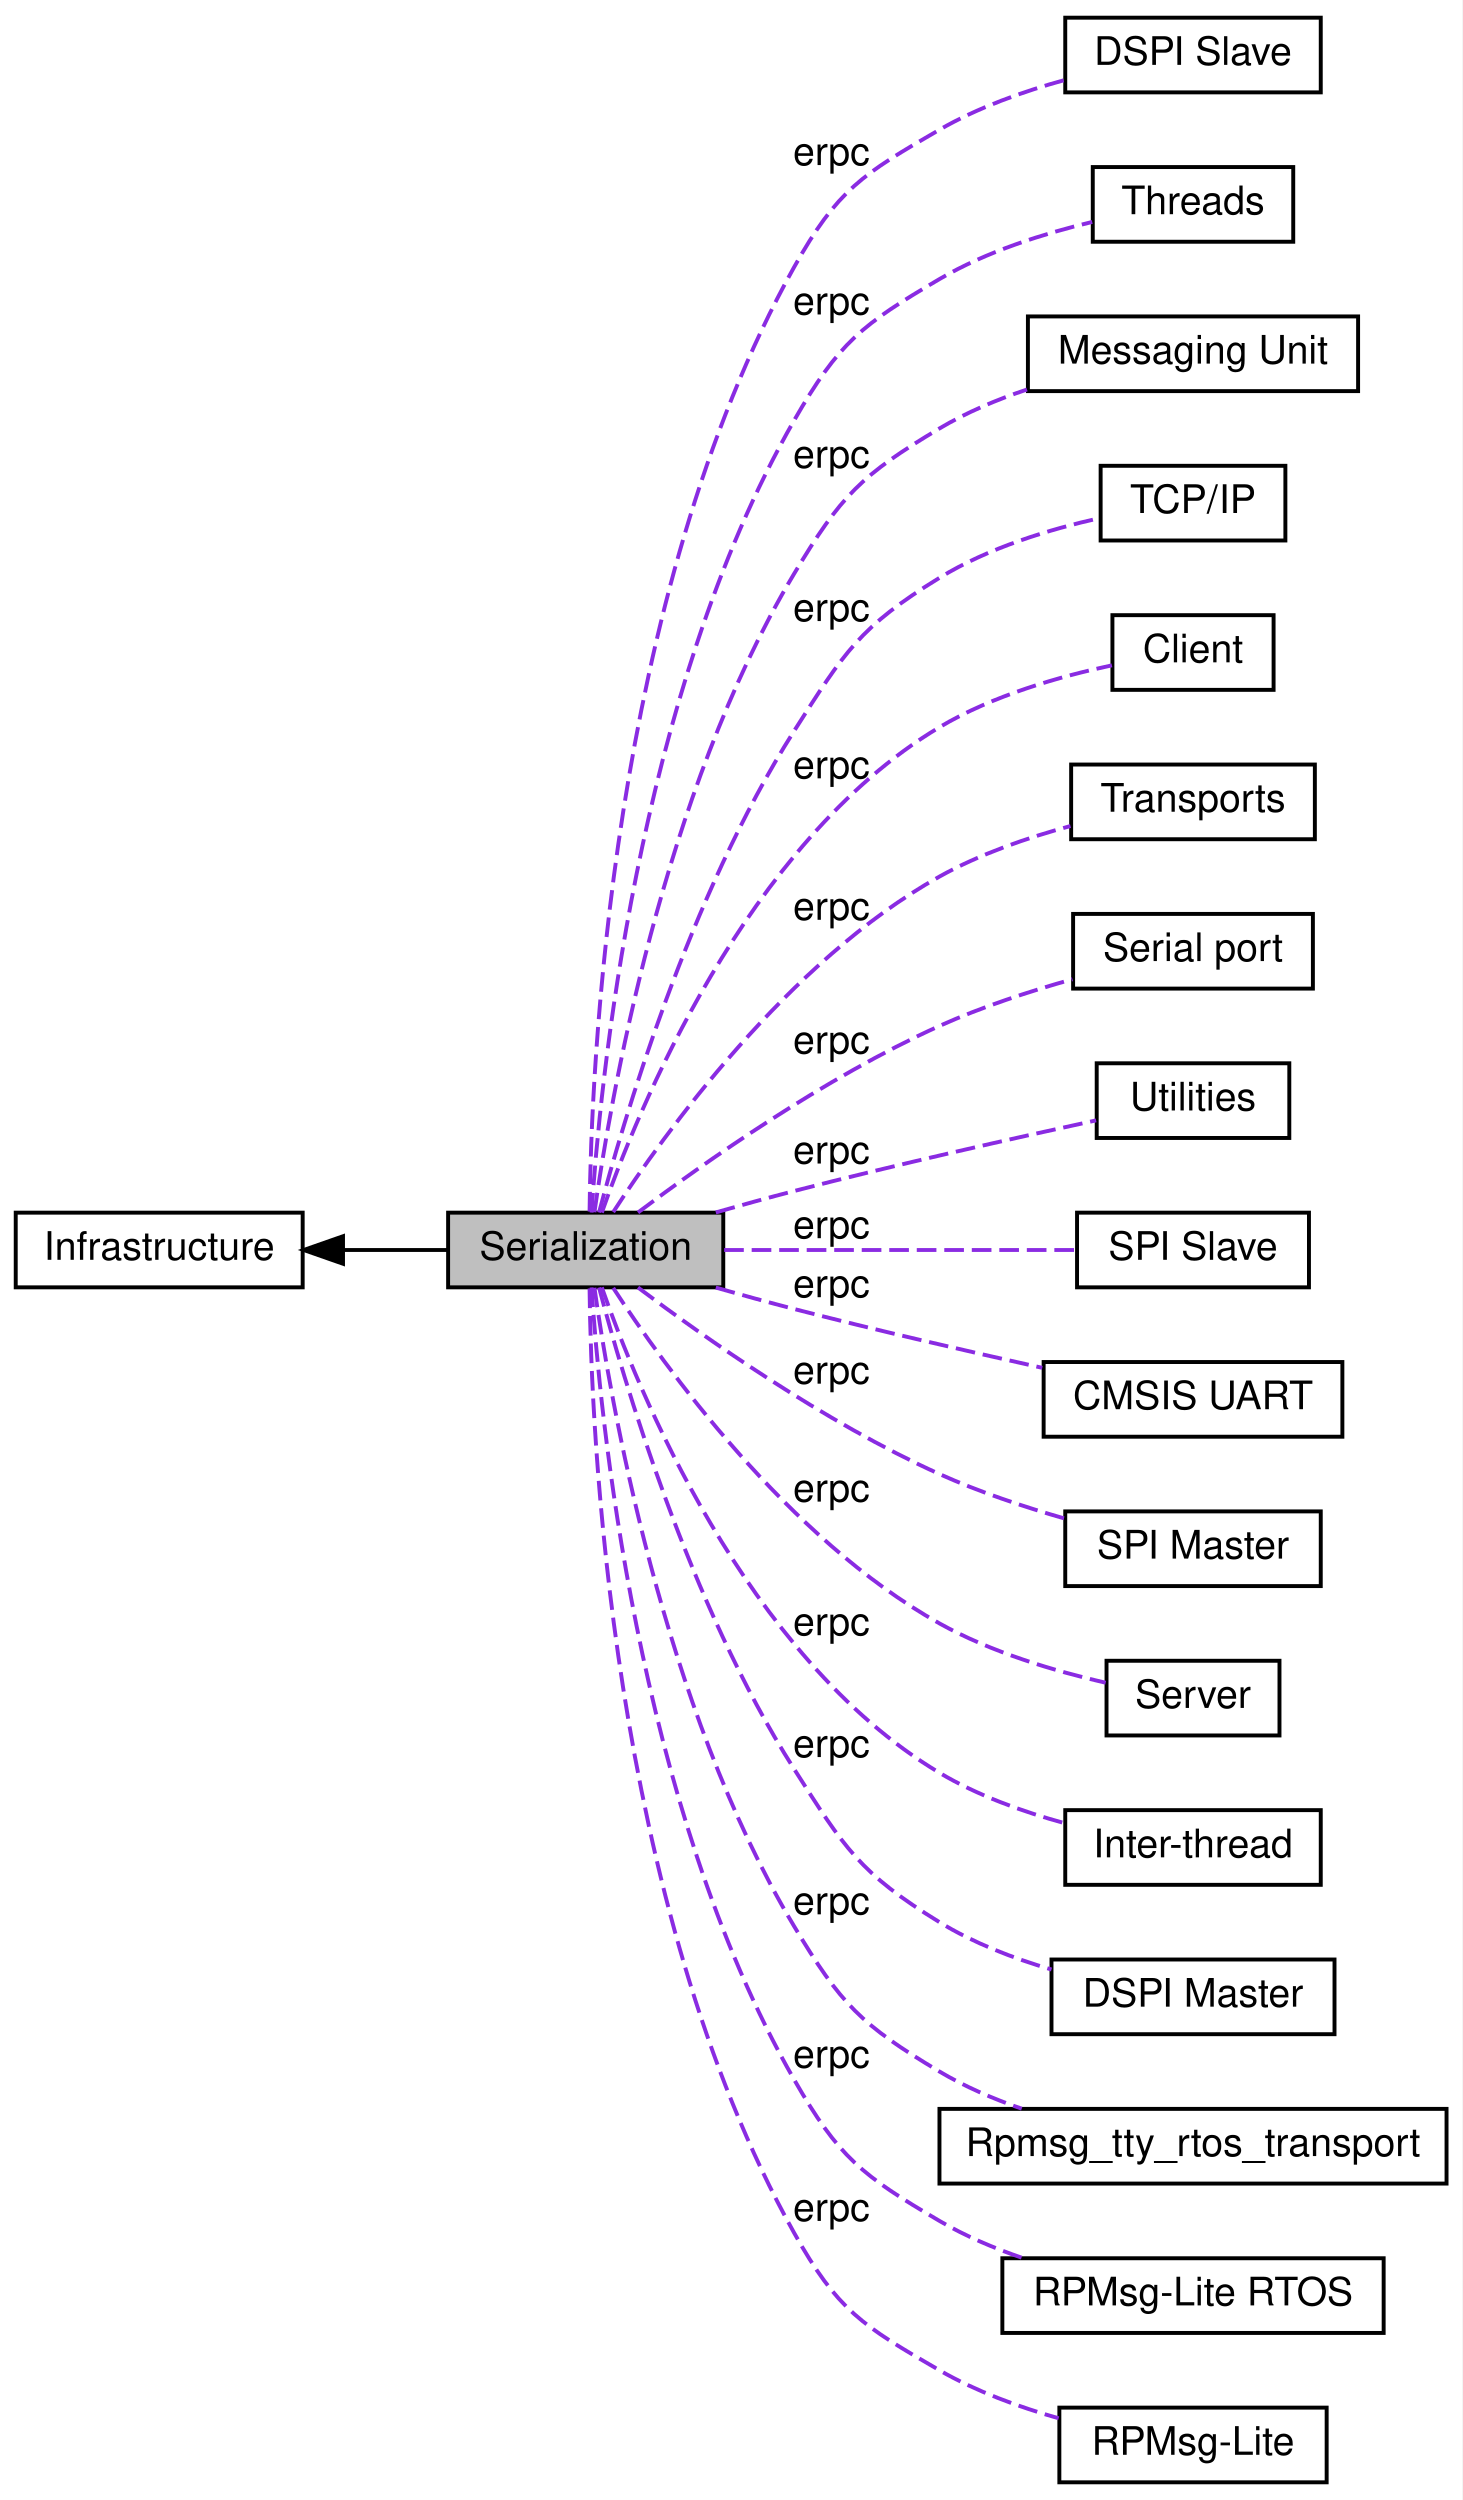
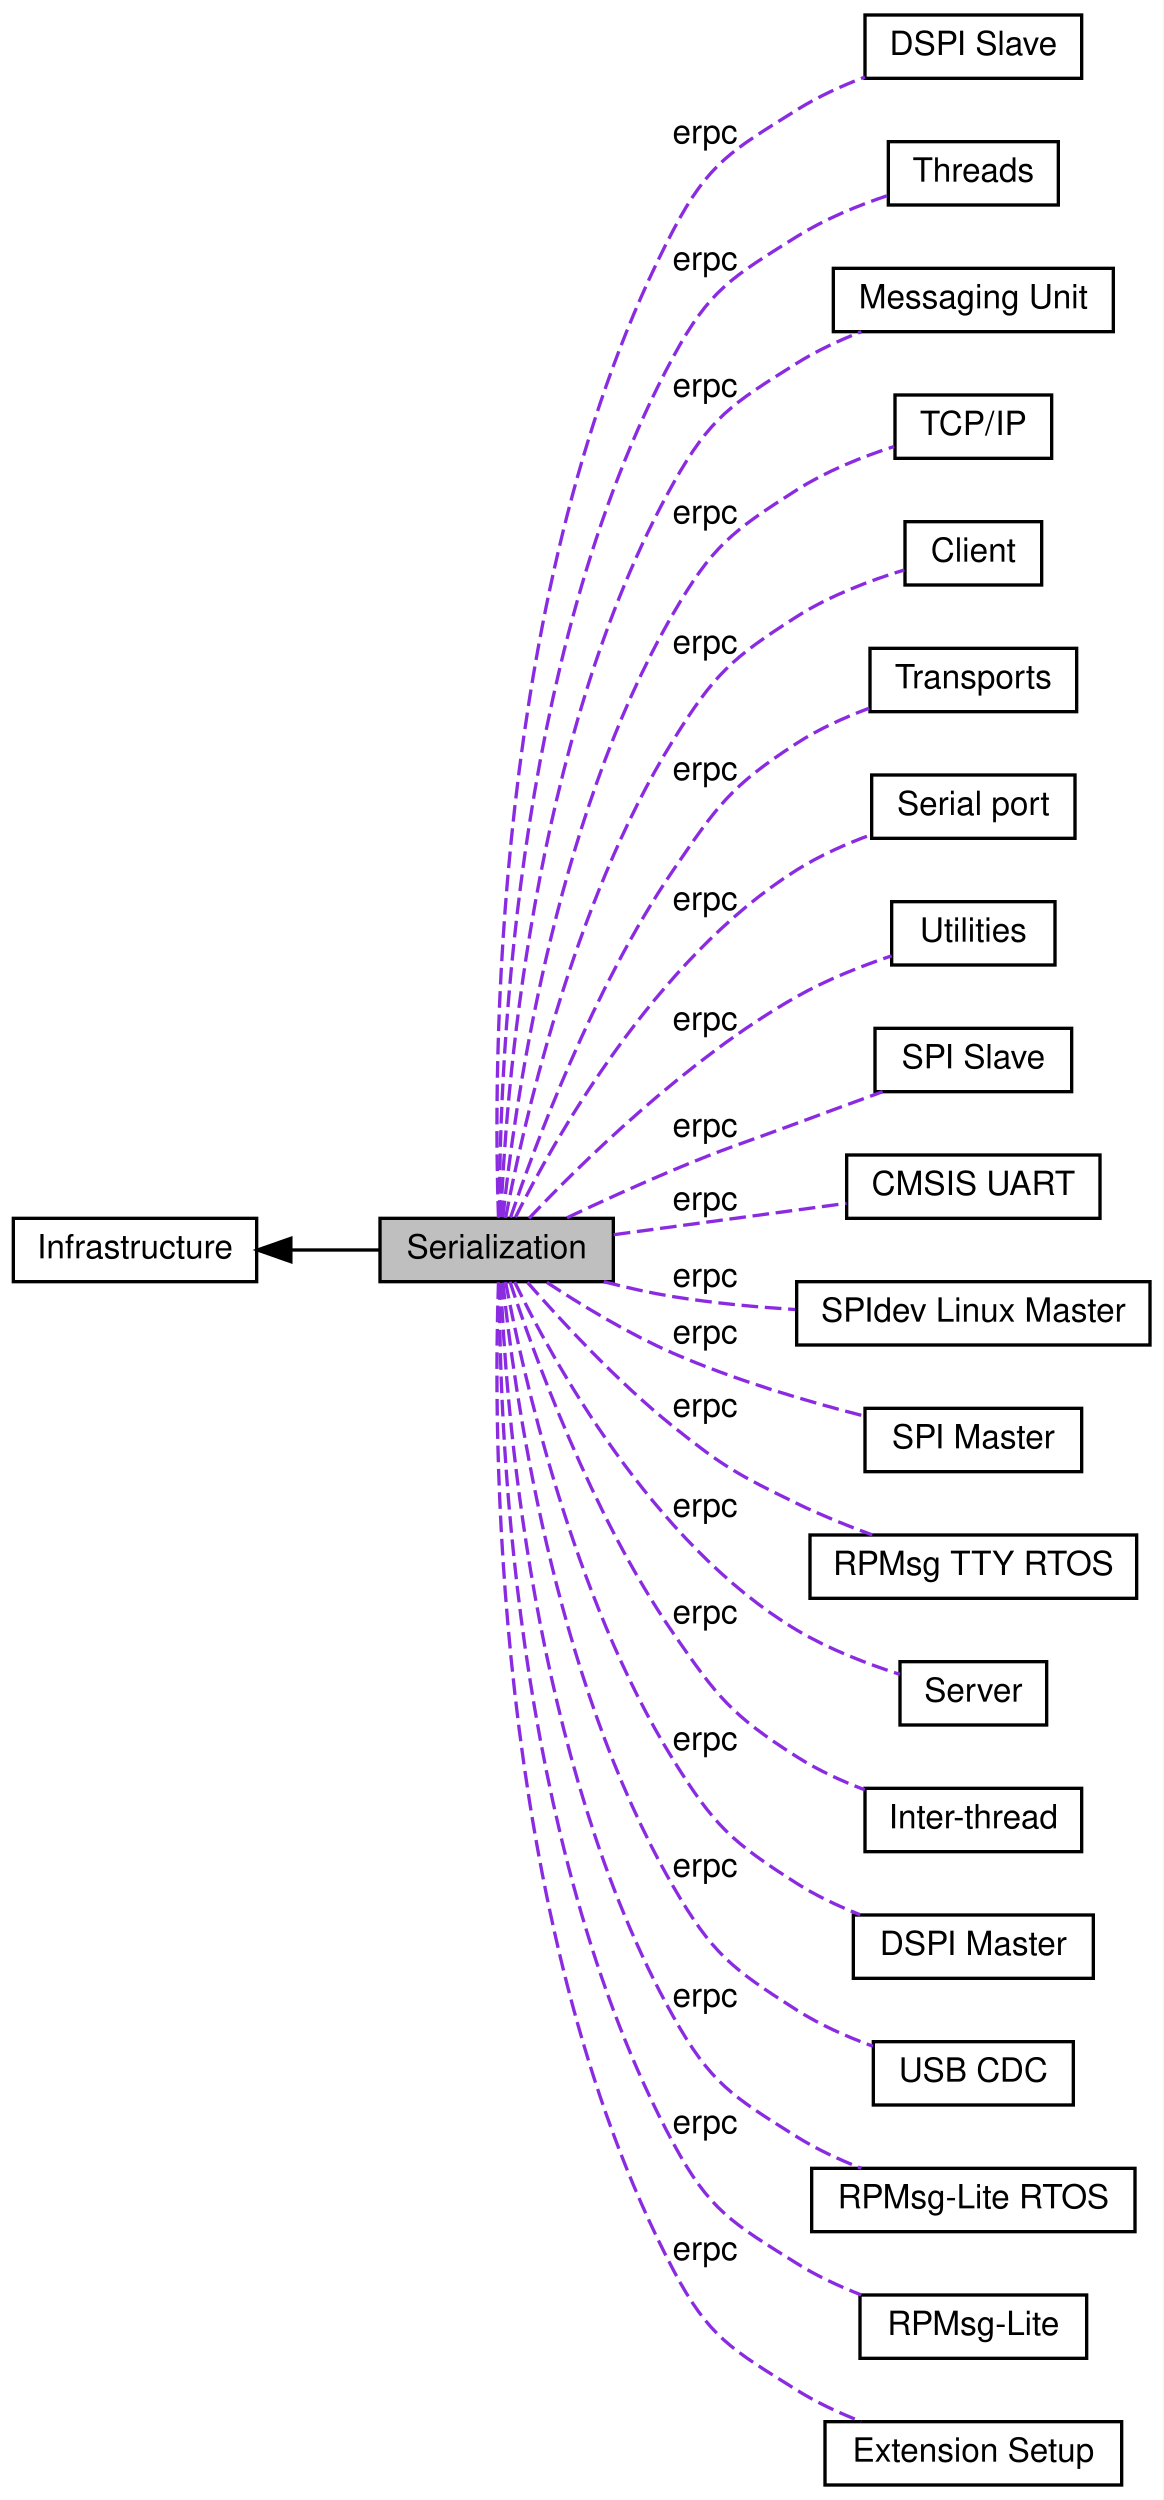
- <svg xmlns="http://www.w3.org/2000/svg" xmlns:xlink="http://www.w3.org/1999/xlink" width="372pt" height="636pt" viewBox="0.00 0.00 372.00 636.00">
-   <g id="graph0" class="graph" transform="scale(1 1) rotate(0) translate(4 632)">
-     <polygon fill="white" stroke="none" points="-4,4 -4,-632 368,-632 368,4 -4,4" />
+ <svg xmlns="http://www.w3.org/2000/svg" xmlns:xlink="http://www.w3.org/1999/xlink" width="349pt" height="750pt" viewBox="0.00 0.00 349.00 750.00">
+   <g id="graph0" class="graph" transform="scale(1 1) rotate(0) translate(4 746)">
+     <polygon fill="white" stroke="none" points="-4,4 -4,-746 345,-746 345,4 -4,4" />
    <g id="node1" class="node">
      <g id="a_node1">
        <a xlink:href="group__dspi__slave__transport.html" target="_top" xlink:title="Kinetis SDK DSPI slave driver transport. ">
-           <polygon fill="white" stroke="black" points="267,-608.5 267,-627.5 332,-627.5 332,-608.5 267,-608.5" />
-           <text text-anchor="middle" x="299.5" y="-615.5" font-family="Helvetica,sans-Serif" font-size="10.00">DSPI Slave</text>
+           <polygon fill="white" stroke="black" points="255.5,-722.5 255.5,-741.5 320.5,-741.5 320.5,-722.5 255.5,-722.5" />
+           <text text-anchor="middle" x="288" y="-729.5" font-family="Helvetica,sans-Serif" font-size="10.00">DSPI Slave</text>
        </a>
      </g>
    </g>
    <g id="node2" class="node">
      <g id="a_node2">
        <a xlink:href="group__port__threads.html" target="_top" xlink:title="Threading model. ">
-           <polygon fill="white" stroke="black" points="274,-570.5 274,-589.5 325,-589.5 325,-570.5 274,-570.5" />
-           <text text-anchor="middle" x="299.5" y="-577.5" font-family="Helvetica,sans-Serif" font-size="10.00">Threads</text>
+           <polygon fill="white" stroke="black" points="262.5,-684.5 262.5,-703.5 313.5,-703.5 313.5,-684.5 262.5,-684.5" />
+           <text text-anchor="middle" x="288" y="-691.5" font-family="Helvetica,sans-Serif" font-size="10.00">Threads</text>
        </a>
      </g>
    </g>
    <g id="node3" class="node">
      <g id="a_node3">
        <a xlink:href="group__mu__transport.html" target="_top" xlink:title="Messaging Unit transport. ">
-           <polygon fill="white" stroke="black" points="257.5,-532.5 257.5,-551.5 341.5,-551.5 341.5,-532.5 257.5,-532.5" />
-           <text text-anchor="middle" x="299.5" y="-539.5" font-family="Helvetica,sans-Serif" font-size="10.00">Messaging Unit</text>
+           <polygon fill="white" stroke="black" points="246,-646.5 246,-665.5 330,-665.5 330,-646.5 246,-646.5" />
+           <text text-anchor="middle" x="288" y="-653.5" font-family="Helvetica,sans-Serif" font-size="10.00">Messaging Unit</text>
        </a>
      </g>
    </g>
    <g id="node4" class="node">
      <g id="a_node4">
        <a xlink:href="group__tcp__transport.html" target="_top" xlink:title="Simple TCP/IP transport. ">
-           <polygon fill="white" stroke="black" points="276,-494.5 276,-513.5 323,-513.5 323,-494.5 276,-494.5" />
-           <text text-anchor="middle" x="299.5" y="-501.5" font-family="Helvetica,sans-Serif" font-size="10.00">TCP/IP</text>
+           <polygon fill="white" stroke="black" points="264.5,-608.5 264.5,-627.5 311.5,-627.5 311.5,-608.5 264.5,-608.5" />
+           <text text-anchor="middle" x="288" y="-615.5" font-family="Helvetica,sans-Serif" font-size="10.00">TCP/IP</text>
        </a>
      </g>
    </g>
    <g id="node5" class="node">
      <g id="a_node5">
        <a xlink:href="group__infra.html" target="_top" xlink:title="C++ core. ">
-           <polygon fill="white" stroke="black" points="0,-304.5 0,-323.5 73,-323.5 73,-304.5 0,-304.5" />
-           <text text-anchor="middle" x="36.5" y="-311.5" font-family="Helvetica,sans-Serif" font-size="10.00">Infrastructure</text>
-         </a>
-       </g>
-     </g>
-     <g id="node17" class="node">
-       <polygon fill="#bfbfbf" stroke="black" points="110,-304.5 110,-323.5 180,-323.5 180,-304.5 110,-304.5" />
-       <text text-anchor="middle" x="145" y="-311.5" font-family="Helvetica,sans-Serif" font-size="10.00">Serialization</text>
+           <polygon fill="white" stroke="black" points="0,-361.5 0,-380.5 73,-380.5 73,-361.5 0,-361.5" />
+           <text text-anchor="middle" x="36.5" y="-368.5" font-family="Helvetica,sans-Serif" font-size="10.00">Infrastructure</text>
+         </a>
+       </g>
+     </g>
+     <g id="node19" class="node">
+       <polygon fill="#bfbfbf" stroke="black" points="110,-361.5 110,-380.5 180,-380.5 180,-361.5 110,-361.5" />
+       <text text-anchor="middle" x="145" y="-368.5" font-family="Helvetica,sans-Serif" font-size="10.00">Serialization</text>
    </g>
    <g id="edge1" class="edge">
-       <path fill="none" stroke="black" d="M83.5,-314C92.383,-314 101.54,-314 109.957,-314" />
-       <polygon fill="black" stroke="black" points="83.259,-310.5 73.259,-314 83.259,-317.5 83.259,-310.5" />
+       <path fill="none" stroke="black" d="M83.5,-371C92.383,-371 101.54,-371 109.957,-371" />
+       <polygon fill="black" stroke="black" points="83.259,-367.5 73.259,-371 83.259,-374.5 83.259,-367.5" />
    </g>
    <g id="node6" class="node">
      <g id="a_node6">
        <a xlink:href="group__infra__client.html" target="_top" xlink:title="Client classes. ">
-           <polygon fill="white" stroke="black" points="279,-456.5 279,-475.5 320,-475.5 320,-456.5 279,-456.5" />
-           <text text-anchor="middle" x="299.5" y="-463.5" font-family="Helvetica,sans-Serif" font-size="10.00">Client</text>
+           <polygon fill="white" stroke="black" points="267.5,-570.5 267.5,-589.5 308.5,-589.5 308.5,-570.5 267.5,-570.5" />
+           <text text-anchor="middle" x="288" y="-577.5" font-family="Helvetica,sans-Serif" font-size="10.00">Client</text>
        </a>
      </g>
    </g>
    <g id="node7" class="node">
      <g id="a_node7">
        <a xlink:href="group__infra__transport.html" target="_top" xlink:title="Superclasses for building transports. ">
-           <polygon fill="white" stroke="black" points="268.5,-418.5 268.5,-437.5 330.5,-437.5 330.5,-418.5 268.5,-418.5" />
-           <text text-anchor="middle" x="299.5" y="-425.5" font-family="Helvetica,sans-Serif" font-size="10.00">Transports</text>
+           <polygon fill="white" stroke="black" points="257,-532.5 257,-551.5 319,-551.5 319,-532.5 257,-532.5" />
+           <text text-anchor="middle" x="288" y="-539.5" font-family="Helvetica,sans-Serif" font-size="10.00">Transports</text>
        </a>
      </g>
    </g>
    <g id="node8" class="node">
      <g id="a_node8">
        <a xlink:href="group__serial__transport.html" target="_top" xlink:title="POSIX and Win32 serial port transport. ">
-           <polygon fill="white" stroke="black" points="269,-380.5 269,-399.5 330,-399.5 330,-380.5 269,-380.5" />
-           <text text-anchor="middle" x="299.5" y="-387.5" font-family="Helvetica,sans-Serif" font-size="10.00">Serial port</text>
+           <polygon fill="white" stroke="black" points="257.5,-494.5 257.5,-513.5 318.5,-513.5 318.5,-494.5 257.5,-494.5" />
+           <text text-anchor="middle" x="288" y="-501.5" font-family="Helvetica,sans-Serif" font-size="10.00">Serial port</text>
        </a>
      </g>
    </g>
    <g id="node9" class="node">
      <g id="a_node9">
        <a xlink:href="group__infra__utility.html" target="_top" xlink:title="Utility code used by the infrastructure. ">
-           <polygon fill="white" stroke="black" points="275,-342.5 275,-361.5 324,-361.5 324,-342.5 275,-342.5" />
-           <text text-anchor="middle" x="299.5" y="-349.5" font-family="Helvetica,sans-Serif" font-size="10.00">Utilities</text>
+           <polygon fill="white" stroke="black" points="263.5,-456.5 263.5,-475.5 312.5,-475.5 312.5,-456.5 263.5,-456.5" />
+           <text text-anchor="middle" x="288" y="-463.5" font-family="Helvetica,sans-Serif" font-size="10.00">Utilities</text>
        </a>
      </g>
    </g>
    <g id="node10" class="node">
      <g id="a_node10">
        <a xlink:href="group__spi__slave__transport.html" target="_top" xlink:title="Kinetis SDK SPI slave driver transport. ">
-           <polygon fill="white" stroke="black" points="270,-304.5 270,-323.5 329,-323.5 329,-304.5 270,-304.5" />
-           <text text-anchor="middle" x="299.5" y="-311.5" font-family="Helvetica,sans-Serif" font-size="10.00">SPI Slave</text>
+           <polygon fill="white" stroke="black" points="258.5,-418.5 258.5,-437.5 317.5,-437.5 317.5,-418.5 258.5,-418.5" />
+           <text text-anchor="middle" x="288" y="-425.5" font-family="Helvetica,sans-Serif" font-size="10.00">SPI Slave</text>
        </a>
      </g>
    </g>
    <g id="node11" class="node">
      <g id="a_node11">
        <a xlink:href="group__uart__transport.html" target="_top" xlink:title="CMSIS UART driver transport. ">
-           <polygon fill="white" stroke="black" points="261.5,-266.5 261.5,-285.5 337.5,-285.5 337.5,-266.5 261.5,-266.5" />
-           <text text-anchor="middle" x="299.5" y="-273.5" font-family="Helvetica,sans-Serif" font-size="10.00">CMSIS UART</text>
+           <polygon fill="white" stroke="black" points="250,-380.5 250,-399.5 326,-399.5 326,-380.5 250,-380.5" />
+           <text text-anchor="middle" x="288" y="-387.5" font-family="Helvetica,sans-Serif" font-size="10.00">CMSIS UART</text>
        </a>
      </g>
    </g>
    <g id="node12" class="node">
      <g id="a_node12">
-         <a xlink:href="group__spi__master__transport.html" target="_top" xlink:title="Kinetis SDK SPI master driver transport. ">
-           <polygon fill="white" stroke="black" points="267,-228.5 267,-247.5 332,-247.5 332,-228.5 267,-228.5" />
-           <text text-anchor="middle" x="299.5" y="-235.5" font-family="Helvetica,sans-Serif" font-size="10.00">SPI Master</text>
+         <a xlink:href="group__spidev__master__transport.html" target="_top" xlink:title="SPIdev Linux transport. ">
+           <polygon fill="white" stroke="black" points="235,-342.5 235,-361.5 341,-361.5 341,-342.5 235,-342.5" />
+           <text text-anchor="middle" x="288" y="-349.5" font-family="Helvetica,sans-Serif" font-size="10.00">SPIdev Linux Master</text>
        </a>
      </g>
    </g>
    <g id="node13" class="node">
      <g id="a_node13">
-         <a xlink:href="group__infra__server.html" target="_top" xlink:title="Server classes. ">
-           <polygon fill="white" stroke="black" points="277.5,-190.5 277.5,-209.5 321.5,-209.5 321.5,-190.5 277.5,-190.5" />
-           <text text-anchor="middle" x="299.5" y="-197.5" font-family="Helvetica,sans-Serif" font-size="10.00">Server</text>
+         <a xlink:href="group__spi__master__transport.html" target="_top" xlink:title="Kinetis SDK SPI master driver transport. ">
+           <polygon fill="white" stroke="black" points="255.5,-304.5 255.5,-323.5 320.5,-323.5 320.5,-304.5 255.5,-304.5" />
+           <text text-anchor="middle" x="288" y="-311.5" font-family="Helvetica,sans-Serif" font-size="10.00">SPI Master</text>
        </a>
      </g>
    </g>
    <g id="node14" class="node">
      <g id="a_node14">
-         <a xlink:href="group__itbp__transport.html" target="_top" xlink:title="Simple inter-thread communications transport. ">
-           <polygon fill="white" stroke="black" points="267,-152.5 267,-171.5 332,-171.5 332,-152.5 267,-152.5" />
-           <text text-anchor="middle" x="299.5" y="-159.5" font-family="Helvetica,sans-Serif" font-size="10.00">Inter-thread</text>
+         <a xlink:href="group__rpmsg__tty__rtos__transport.html" target="_top" xlink:title="RPMsg TTY RTOS transport. ">
+           <polygon fill="white" stroke="black" points="239,-266.5 239,-285.5 337,-285.5 337,-266.5 239,-266.5" />
+           <text text-anchor="middle" x="288" y="-273.5" font-family="Helvetica,sans-Serif" font-size="10.00">RPMsg TTY RTOS</text>
        </a>
      </g>
    </g>
    <g id="node15" class="node">
      <g id="a_node15">
-         <a xlink:href="group__dspi__master__transport.html" target="_top" xlink:title="Kinetis SDK DSPI master driver transport. ">
-           <polygon fill="white" stroke="black" points="263.5,-114.5 263.5,-133.5 335.5,-133.5 335.5,-114.5 263.5,-114.5" />
-           <text text-anchor="middle" x="299.5" y="-121.5" font-family="Helvetica,sans-Serif" font-size="10.00">DSPI Master</text>
+         <a xlink:href="group__infra__server.html" target="_top" xlink:title="Server classes. ">
+           <polygon fill="white" stroke="black" points="266,-228.5 266,-247.5 310,-247.5 310,-228.5 266,-228.5" />
+           <text text-anchor="middle" x="288" y="-235.5" font-family="Helvetica,sans-Serif" font-size="10.00">Server</text>
        </a>
      </g>
    </g>
    <g id="node16" class="node">
      <g id="a_node16">
-         <a xlink:href="group__rpmsg__tty__rtos__transport.html" target="_top" xlink:title="Rpmsg_tty_rtos_transport">
-           <polygon fill="white" stroke="black" points="235,-76.5 235,-95.5 364,-95.5 364,-76.5 235,-76.5" />
-           <text text-anchor="middle" x="299.5" y="-83.5" font-family="Helvetica,sans-Serif" font-size="10.00">Rpmsg_tty_rtos_transport</text>
-         </a>
-       </g>
-     </g>
-     <g id="edge8" class="edge">
-       <path fill="none" stroke="blueviolet" stroke-dasharray="5,2" d="M145.988,-323.79C146.35,-358.776 151.111,-480.001 198,-564 209.033,-583.765 215.403,-587.671 235,-599 244.763,-604.644 256.357,-608.751 266.949,-611.671" />
-       <text text-anchor="middle" x="207.5" y="-590" font-family="Helvetica,sans-Serif" font-size="10.00">erpc</text>
-     </g>
-     <g id="edge6" class="edge">
-       <path fill="none" stroke="blueviolet" stroke-dasharray="5,2" d="M146.498,-323.518C148.491,-354.569 157.858,-454.949 198,-525 209.408,-544.907 215.218,-549.377 235,-561 246.906,-567.995 261.602,-572.607 273.858,-575.533" />
-       <text text-anchor="middle" x="207.5" y="-552" font-family="Helvetica,sans-Serif" font-size="10.00">erpc</text>
-     </g>
-     <g id="edge10" class="edge">
-       <path fill="none" stroke="blueviolet" stroke-dasharray="5,2" d="M147.228,-323.607C151.043,-350.819 164.507,-430.061 198,-486 209.947,-505.953 215.03,-511.082 235,-523 241.818,-527.069 249.574,-530.325 257.267,-532.91" />
-       <text text-anchor="middle" x="207.5" y="-513" font-family="Helvetica,sans-Serif" font-size="10.00">erpc</text>
-     </g>
-     <g id="edge17" class="edge">
-       <path fill="none" stroke="blueviolet" stroke-dasharray="5,2" d="M148.397,-323.541C154.347,-346.111 171.269,-404.036 198,-446 210.837,-466.152 214.646,-472.487 235,-485 247.45,-492.654 263.175,-497.39 275.862,-500.219" />
-       <text text-anchor="middle" x="207.5" y="-474" font-family="Helvetica,sans-Serif" font-size="10.00">erpc</text>
-     </g>
-     <g id="edge2" class="edge">
-       <path fill="none" stroke="blueviolet" stroke-dasharray="5,2" d="M149.106,-323.513C157.904,-348.759 185.615,-417.527 235,-447 248.537,-455.079 265.771,-459.953 278.869,-462.738" />
-       <text text-anchor="middle" x="207.5" y="-434" font-family="Helvetica,sans-Serif" font-size="10.00">erpc</text>
-     </g>
-     <g id="edge3" class="edge">
-       <path fill="none" stroke="blueviolet" stroke-dasharray="5,2" d="M152.003,-323.649C164.703,-343.185 196.33,-387.394 235,-409 245.246,-414.725 257.409,-418.904 268.333,-421.861" />
-       <text text-anchor="middle" x="207.5" y="-398" font-family="Helvetica,sans-Serif" font-size="10.00">erpc</text>
-     </g>
-     <g id="edge14" class="edge">
-       <path fill="none" stroke="blueviolet" stroke-dasharray="5,2" d="M158.3,-323.545C174.885,-336.014 205.726,-357.806 235,-371 245.701,-375.823 257.955,-379.819 268.826,-382.881" />
-       <text text-anchor="middle" x="207.5" y="-364" font-family="Helvetica,sans-Serif" font-size="10.00">erpc</text>
-     </g>
-     <g id="edge4" class="edge">
-       <path fill="none" stroke="blueviolet" stroke-dasharray="5,2" d="M178.1,-323.563C184.665,-325.434 191.541,-327.331 198,-329 224.168,-335.763 254.431,-342.55 274.855,-346.979" />
-       <text text-anchor="middle" x="207.5" y="-336" font-family="Helvetica,sans-Serif" font-size="10.00">erpc</text>
-     </g>
-     <g id="edge16" class="edge">
-       <path fill="none" stroke="blueviolet" stroke-dasharray="5,2" d="M180.224,-314C207.096,-314 244.095,-314 269.517,-314" />
-       <text text-anchor="middle" x="207.5" y="-317" font-family="Helvetica,sans-Serif" font-size="10.00">erpc</text>
-     </g>
-     <g id="edge18" class="edge">
-       <path fill="none" stroke="blueviolet" stroke-dasharray="5,2" d="M178.1,-304.437C184.665,-302.566 191.541,-300.669 198,-299 218.796,-293.626 242.178,-288.236 261.152,-284.026" />
-       <text text-anchor="middle" x="207.5" y="-302" font-family="Helvetica,sans-Serif" font-size="10.00">erpc</text>
-     </g>
-     <g id="edge15" class="edge">
-       <path fill="none" stroke="blueviolet" stroke-dasharray="5,2" d="M158.3,-304.455C174.885,-291.986 205.726,-270.194 235,-257 245.071,-252.461 256.519,-248.654 266.894,-245.669" />
-       <text text-anchor="middle" x="207.5" y="-280" font-family="Helvetica,sans-Serif" font-size="10.00">erpc</text>
-     </g>
-     <g id="edge5" class="edge">
-       <path fill="none" stroke="blueviolet" stroke-dasharray="5,2" d="M152.003,-304.351C164.703,-284.815 196.33,-240.606 235,-219 248.16,-211.647 264.479,-206.844 277.279,-203.907" />
-       <text text-anchor="middle" x="207.5" y="-250" font-family="Helvetica,sans-Serif" font-size="10.00">erpc</text>
-     </g>
-     <g id="edge9" class="edge">
-       <path fill="none" stroke="blueviolet" stroke-dasharray="5,2" d="M149.106,-304.487C157.904,-279.241 185.615,-210.473 235,-181 244.684,-175.221 256.259,-171.082 266.858,-168.174" />
-       <text text-anchor="middle" x="207.5" y="-216" font-family="Helvetica,sans-Serif" font-size="10.00">erpc</text>
-     </g>
-     <g id="edge7" class="edge">
-       <path fill="none" stroke="blueviolet" stroke-dasharray="5,2" d="M148.397,-304.459C154.347,-281.889 171.269,-223.964 198,-182 210.837,-161.848 214.646,-155.513 235,-143 243.626,-137.697 253.826,-133.794 263.497,-130.956" />
-       <text text-anchor="middle" x="207.5" y="-185" font-family="Helvetica,sans-Serif" font-size="10.00">erpc</text>
-     </g>
-     <g id="edge13" class="edge">
-       <path fill="none" stroke="blueviolet" stroke-dasharray="5,2" d="M147.228,-304.393C151.043,-277.181 164.507,-197.939 198,-142 209.947,-122.047 215.03,-116.918 235,-105 241.423,-101.167 248.678,-98.055 255.928,-95.546" />
-       <text text-anchor="middle" x="207.5" y="-145" font-family="Helvetica,sans-Serif" font-size="10.00">erpc</text>
+         <a xlink:href="group__itbp__transport.html" target="_top" xlink:title="Simple inter-thread communications transport. ">
+           <polygon fill="white" stroke="black" points="255.5,-190.5 255.5,-209.5 320.5,-209.5 320.5,-190.5 255.5,-190.5" />
+           <text text-anchor="middle" x="288" y="-197.5" font-family="Helvetica,sans-Serif" font-size="10.00">Inter-thread</text>
+         </a>
+       </g>
+     </g>
+     <g id="node17" class="node">
+       <g id="a_node17">
+         <a xlink:href="group__dspi__master__transport.html" target="_top" xlink:title="Kinetis SDK DSPI master driver transport. ">
+           <polygon fill="white" stroke="black" points="252,-152.5 252,-171.5 324,-171.5 324,-152.5 252,-152.5" />
+           <text text-anchor="middle" x="288" y="-159.5" font-family="Helvetica,sans-Serif" font-size="10.00">DSPI Master</text>
+         </a>
+       </g>
    </g>
    <g id="node18" class="node">
      <g id="a_node18">
+         <a xlink:href="group___u_s_b___c_d_c__transport.html" target="_top" xlink:title="USB CDC transport. ">
+           <polygon fill="white" stroke="black" points="258,-114.5 258,-133.5 318,-133.5 318,-114.5 258,-114.5" />
+           <text text-anchor="middle" x="288" y="-121.5" font-family="Helvetica,sans-Serif" font-size="10.00">USB CDC</text>
+         </a>
+       </g>
+     </g>
+     <g id="edge9" class="edge">
+       <path fill="none" stroke="blueviolet" stroke-dasharray="5,2" d="M145.544,-380.683C144.103,-420.124 142.615,-571.573 198,-677 208.67,-697.312 215.573,-700.793 235,-713 241.266,-716.938 248.468,-720.225 255.474,-722.898" />
+       <text text-anchor="middle" x="207.5" y="-703" font-family="Helvetica,sans-Serif" font-size="10.00">erpc</text>
+     </g>
+     <g id="edge7" class="edge">
+       <path fill="none" stroke="blueviolet" stroke-dasharray="5,2" d="M145.851,-380.953C145.711,-417.671 148.885,-548.098 198,-639 208.907,-659.186 215.573,-662.793 235,-675 243.382,-680.267 253.437,-684.372 262.462,-687.396" />
+       <text text-anchor="middle" x="207.5" y="-665" font-family="Helvetica,sans-Serif" font-size="10.00">erpc</text>
+     </g>
+     <g id="edge11" class="edge">
+       <path fill="none" stroke="blueviolet" stroke-dasharray="5,2" d="M146.264,-380.9C147.541,-414.177 154.976,-524.214 198,-601 209.215,-621.016 215.573,-624.793 235,-637 240.941,-640.733 247.722,-643.882 254.381,-646.477" />
+       <text text-anchor="middle" x="207.5" y="-627" font-family="Helvetica,sans-Serif" font-size="10.00">erpc</text>
+     </g>
+     <g id="edge19" class="edge">
+       <path fill="none" stroke="blueviolet" stroke-dasharray="5,2" d="M146.883,-380.816C149.884,-410.195 161.617,-499.274 198,-562 209.668,-582.117 215.394,-586.492 235,-599 243.913,-604.686 254.768,-608.994 264.249,-612.058" />
+       <text text-anchor="middle" x="207.5" y="-589" font-family="Helvetica,sans-Serif" font-size="10.00">erpc</text>
+     </g>
+     <g id="edge2" class="edge">
+       <path fill="none" stroke="blueviolet" stroke-dasharray="5,2" d="M147.682,-380.614C152.404,-405.76 167.472,-474.928 198,-524 210.284,-543.747 215.394,-548.492 235,-561 244.886,-567.307 257.159,-571.917 267.299,-575.016" />
+       <text text-anchor="middle" x="207.5" y="-550" font-family="Helvetica,sans-Serif" font-size="10.00">erpc</text>
+     </g>
+     <g id="edge3" class="edge">
+       <path fill="none" stroke="blueviolet" stroke-dasharray="5,2" d="M149.157,-380.739C156.053,-401.189 173.802,-449.631 198,-485 211.31,-504.455 215.212,-510.19 235,-523 241.616,-527.283 249.329,-530.772 256.757,-533.535" />
+       <text text-anchor="middle" x="207.5" y="-512" font-family="Helvetica,sans-Serif" font-size="10.00">erpc</text>
+     </g>
+     <g id="edge15" class="edge">
+       <path fill="none" stroke="blueviolet" stroke-dasharray="5,2" d="M150.642,-380.807C161.772,-403.185 192.267,-458.149 235,-485 241.836,-489.296 249.785,-492.818 257.38,-495.612" />
+       <text text-anchor="middle" x="207.5" y="-473" font-family="Helvetica,sans-Serif" font-size="10.00">erpc</text>
+     </g>
+     <g id="edge4" class="edge">
+       <path fill="none" stroke="blueviolet" stroke-dasharray="5,2" d="M154.708,-380.503C169.694,-396.345 201.948,-428.259 235,-447 243.863,-452.025 254.301,-456.146 263.491,-459.251" />
+       <text text-anchor="middle" x="207.5" y="-437" font-family="Helvetica,sans-Serif" font-size="10.00">erpc</text>
+     </g>
+     <g id="edge17" class="edge">
+       <path fill="none" stroke="blueviolet" stroke-dasharray="5,2" d="M166.102,-380.681C175.69,-385.194 187.364,-390.54 198,-395 214.214,-401.799 218.52,-402.872 235,-409 243.378,-412.116 252.532,-415.475 260.792,-418.49" />
+       <text text-anchor="middle" x="207.5" y="-405" font-family="Helvetica,sans-Serif" font-size="10.00">erpc</text>
+     </g>
+     <g id="edge20" class="edge">
+       <path fill="none" stroke="blueviolet" stroke-dasharray="5,2" d="M180.132,-375.599C201.241,-378.444 228.341,-382.096 249.968,-385.01" />
+       <text text-anchor="middle" x="207.5" y="-383" font-family="Helvetica,sans-Serif" font-size="10.00">erpc</text>
+     </g>
+     <g id="edge18" class="edge">
+       <path fill="none" stroke="blueviolet" stroke-dasharray="5,2" d="M177.12,-361.5C183.943,-359.733 191.169,-358.099 198,-357 209.765,-355.107 222.504,-353.9 234.568,-353.138" />
+       <text text-anchor="middle" x="207.5" y="-360" font-family="Helvetica,sans-Serif" font-size="10.00">erpc</text>
+     </g>
+     <g id="edge16" class="edge">
+       <path fill="none" stroke="blueviolet" stroke-dasharray="5,2" d="M160.045,-361.294C170.223,-354.598 184.51,-345.878 198,-340 216.447,-331.963 238.098,-325.575 255.427,-321.143" />
+       <text text-anchor="middle" x="207.5" y="-343" font-family="Helvetica,sans-Serif" font-size="10.00">erpc</text>
+     </g>
+     <g id="edge14" class="edge">
+       <path fill="none" stroke="blueviolet" stroke-dasharray="5,2" d="M154.218,-361.318C163.987,-350.135 181.1,-331.542 198,-318 213.11,-305.892 217.592,-303.479 235,-295 242.172,-291.507 250.16,-288.281 257.68,-285.518" />
+       <text text-anchor="middle" x="207.5" y="-321" font-family="Helvetica,sans-Serif" font-size="10.00">erpc</text>
+     </g>
+     <g id="edge5" class="edge">
+       <path fill="none" stroke="blueviolet" stroke-dasharray="5,2" d="M150.4,-361.4C161.227,-338.967 191.479,-283.047 235,-257 244.567,-251.274 256.14,-246.836 265.938,-243.695" />
+       <text text-anchor="middle" x="207.5" y="-291" font-family="Helvetica,sans-Serif" font-size="10.00">erpc</text>
+     </g>
+     <g id="edge10" class="edge">
+       <path fill="none" stroke="blueviolet" stroke-dasharray="5,2" d="M148.998,-361.461C155.712,-340.963 173.323,-291.683 198,-256 211.228,-236.872 215.394,-231.508 235,-219 241.239,-215.02 248.43,-211.715 255.435,-209.039" />
+       <text text-anchor="middle" x="207.5" y="-259" font-family="Helvetica,sans-Serif" font-size="10.00">erpc</text>
+     </g>
+     <g id="edge8" class="edge">
+       <path fill="none" stroke="blueviolet" stroke-dasharray="5,2" d="M147.682,-361.386C152.404,-336.24 167.472,-267.072 198,-218 210.284,-198.253 215.394,-193.508 235,-181 240.834,-177.278 247.5,-174.147 254.068,-171.568" />
+       <text text-anchor="middle" x="207.5" y="-221" font-family="Helvetica,sans-Serif" font-size="10.00">erpc</text>
+     </g>
+     <g id="edge21" class="edge">
+       <path fill="none" stroke="blueviolet" stroke-dasharray="5,2" d="M146.883,-361.184C149.884,-331.805 161.617,-242.726 198,-180 209.668,-159.883 215.394,-155.508 235,-143 241.969,-138.554 250.124,-134.951 257.881,-132.127" />
+       <text text-anchor="middle" x="207.5" y="-183" font-family="Helvetica,sans-Serif" font-size="10.00">erpc</text>
+     </g>
+     <g id="node20" class="node">
+       <g id="a_node20">
        <a xlink:href="group__rpmsg__lite__rtos__transport.html" target="_top" xlink:title="RPMsg-Lite zero copy transport using RTOS API. ">
-           <polygon fill="white" stroke="black" points="251,-38.5 251,-57.5 348,-57.5 348,-38.5 251,-38.5" />
-           <text text-anchor="middle" x="299.5" y="-45.5" font-family="Helvetica,sans-Serif" font-size="10.00">RPMsg-Lite RTOS</text>
-         </a>
-       </g>
-     </g>
-     <g id="edge11" class="edge">
-       <path fill="none" stroke="blueviolet" stroke-dasharray="5,2" d="M146.498,-304.482C148.491,-273.431 157.858,-173.051 198,-103 209.408,-83.093 215.218,-78.623 235,-67 241.548,-63.153 248.941,-60.026 256.307,-57.505" />
+           <polygon fill="white" stroke="black" points="239.5,-76.5 239.5,-95.5 336.5,-95.5 336.5,-76.5 239.5,-76.5" />
+           <text text-anchor="middle" x="288" y="-83.5" font-family="Helvetica,sans-Serif" font-size="10.00">RPMsg-Lite RTOS</text>
+         </a>
+       </g>
+     </g>
+     <g id="edge12" class="edge">
+       <path fill="none" stroke="blueviolet" stroke-dasharray="5,2" d="M146.264,-361.1C147.541,-327.823 154.976,-217.786 198,-141 209.215,-120.984 215.573,-117.207 235,-105 240.941,-101.267 247.722,-98.118 254.381,-95.523" />
+       <text text-anchor="middle" x="207.5" y="-144" font-family="Helvetica,sans-Serif" font-size="10.00">erpc</text>
+     </g>
+     <g id="node21" class="node">
+       <g id="a_node21">
+         <a xlink:href="group__rpmsg__lite__transport.html" target="_top" xlink:title="RPMsg-Lite zero copy transport. ">
+           <polygon fill="white" stroke="black" points="254,-38.5 254,-57.5 322,-57.5 322,-38.5 254,-38.5" />
+           <text text-anchor="middle" x="288" y="-45.5" font-family="Helvetica,sans-Serif" font-size="10.00">RPMsg-Lite</text>
+         </a>
+       </g>
+     </g>
+     <g id="edge13" class="edge">
+       <path fill="none" stroke="blueviolet" stroke-dasharray="5,2" d="M145.851,-361.047C145.711,-324.329 148.885,-193.902 198,-103 208.907,-82.814 215.573,-79.207 235,-67 240.941,-63.267 247.722,-60.118 254.381,-57.523" />
      <text text-anchor="middle" x="207.5" y="-106" font-family="Helvetica,sans-Serif" font-size="10.00">erpc</text>
    </g>
-     <g id="node19" class="node">
-       <g id="a_node19">
-         <a xlink:href="group__rpmsg__lite__transport.html" target="_top" xlink:title="RPMsg-Lite zero copy transport. ">
-           <polygon fill="white" stroke="black" points="265.5,-0.5 265.5,-19.5 333.5,-19.5 333.5,-0.5 265.5,-0.5" />
-           <text text-anchor="middle" x="299.5" y="-7.5" font-family="Helvetica,sans-Serif" font-size="10.00">RPMsg-Lite</text>
-         </a>
-       </g>
-     </g>
-     <g id="edge12" class="edge">
-       <path fill="none" stroke="blueviolet" stroke-dasharray="5,2" d="M145.988,-304.21C146.35,-269.224 151.111,-147.999 198,-64 209.033,-44.235 215.403,-40.33 235,-29 244.265,-23.644 255.178,-19.672 265.32,-16.785" />
-       <text text-anchor="middle" x="207.5" y="-67" font-family="Helvetica,sans-Serif" font-size="10.00">erpc</text>
+     <g id="node22" class="node">
+       <g id="a_node22">
+         <a xlink:href="group__port__setup__extensions.html" target="_top" xlink:title="Extension setup functions. ">
+           <polygon fill="white" stroke="black" points="243.5,-0.5 243.5,-19.5 332.5,-19.5 332.5,-0.5 243.5,-0.5" />
+           <text text-anchor="middle" x="288" y="-7.5" font-family="Helvetica,sans-Serif" font-size="10.00">Extension Setup</text>
+         </a>
+       </g>
+     </g>
+     <g id="edge6" class="edge">
+       <path fill="none" stroke="blueviolet" stroke-dasharray="5,2" d="M145.544,-361.317C144.103,-321.876 142.615,-170.427 198,-65 208.67,-44.688 215.573,-41.207 235,-29 240.941,-25.267 247.722,-22.118 254.381,-19.523" />
+       <text text-anchor="middle" x="207.5" y="-68" font-family="Helvetica,sans-Serif" font-size="10.00">erpc</text>
    </g>
  </g>
</svg>
